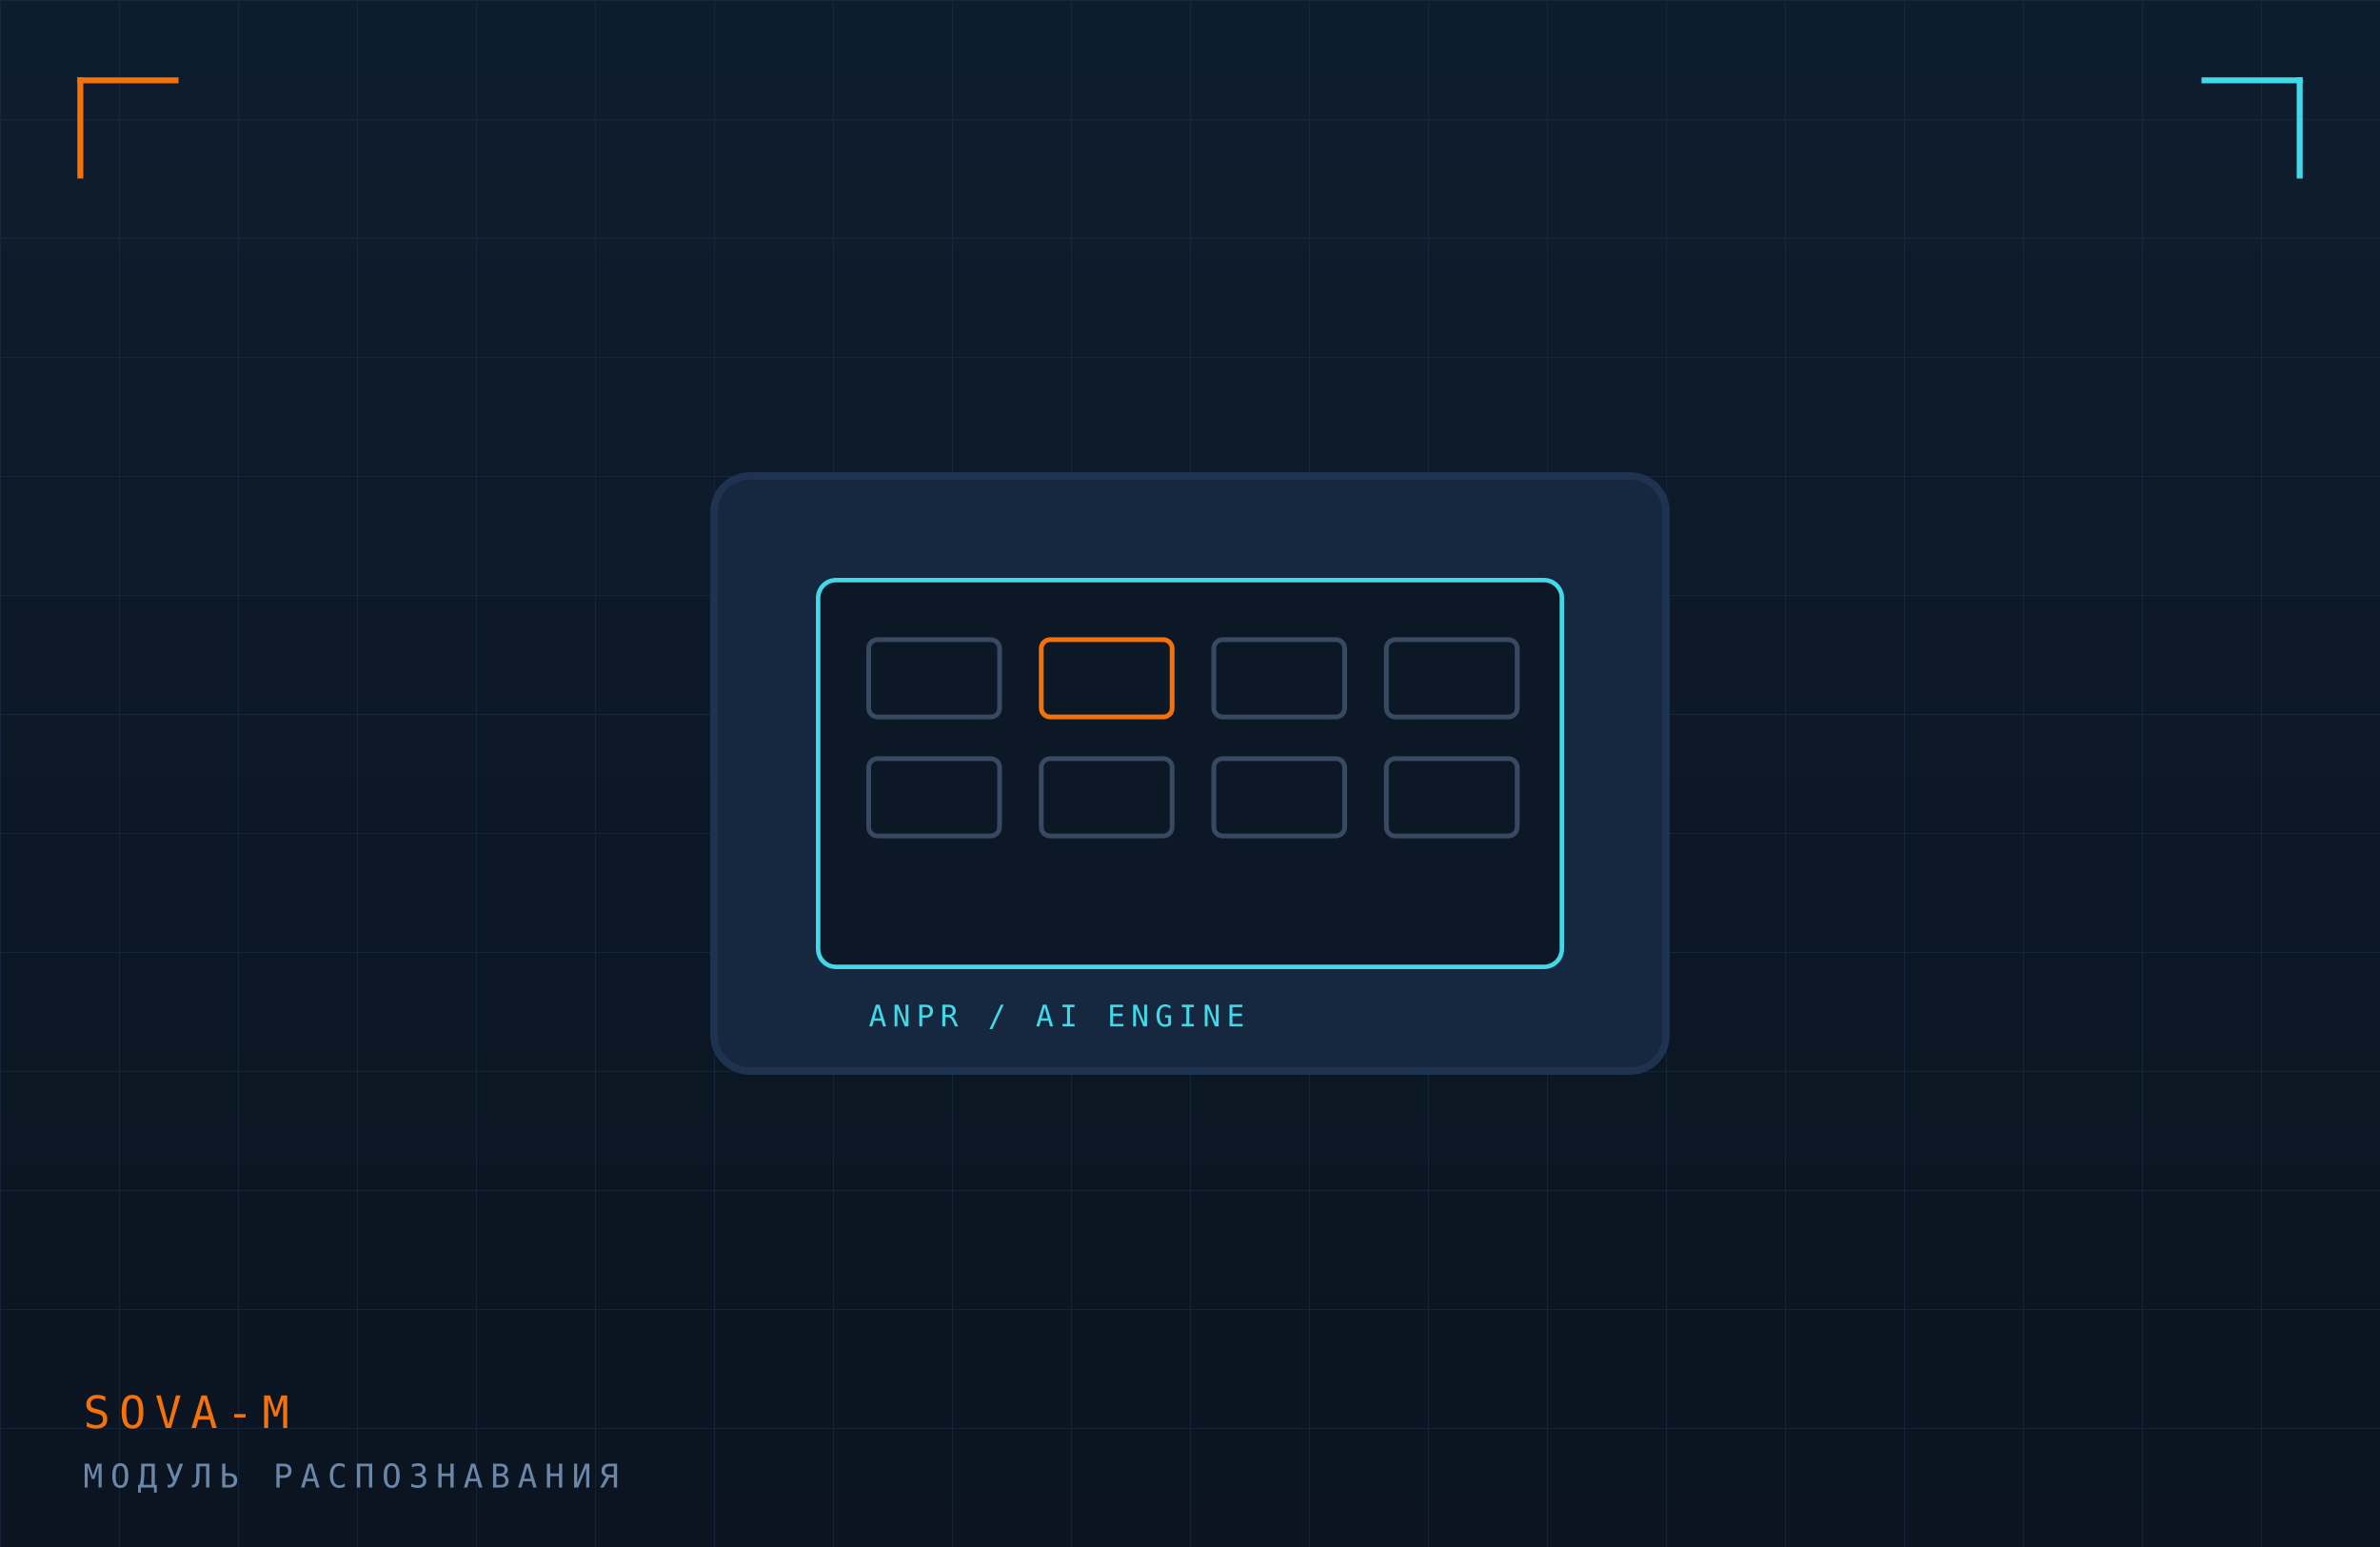
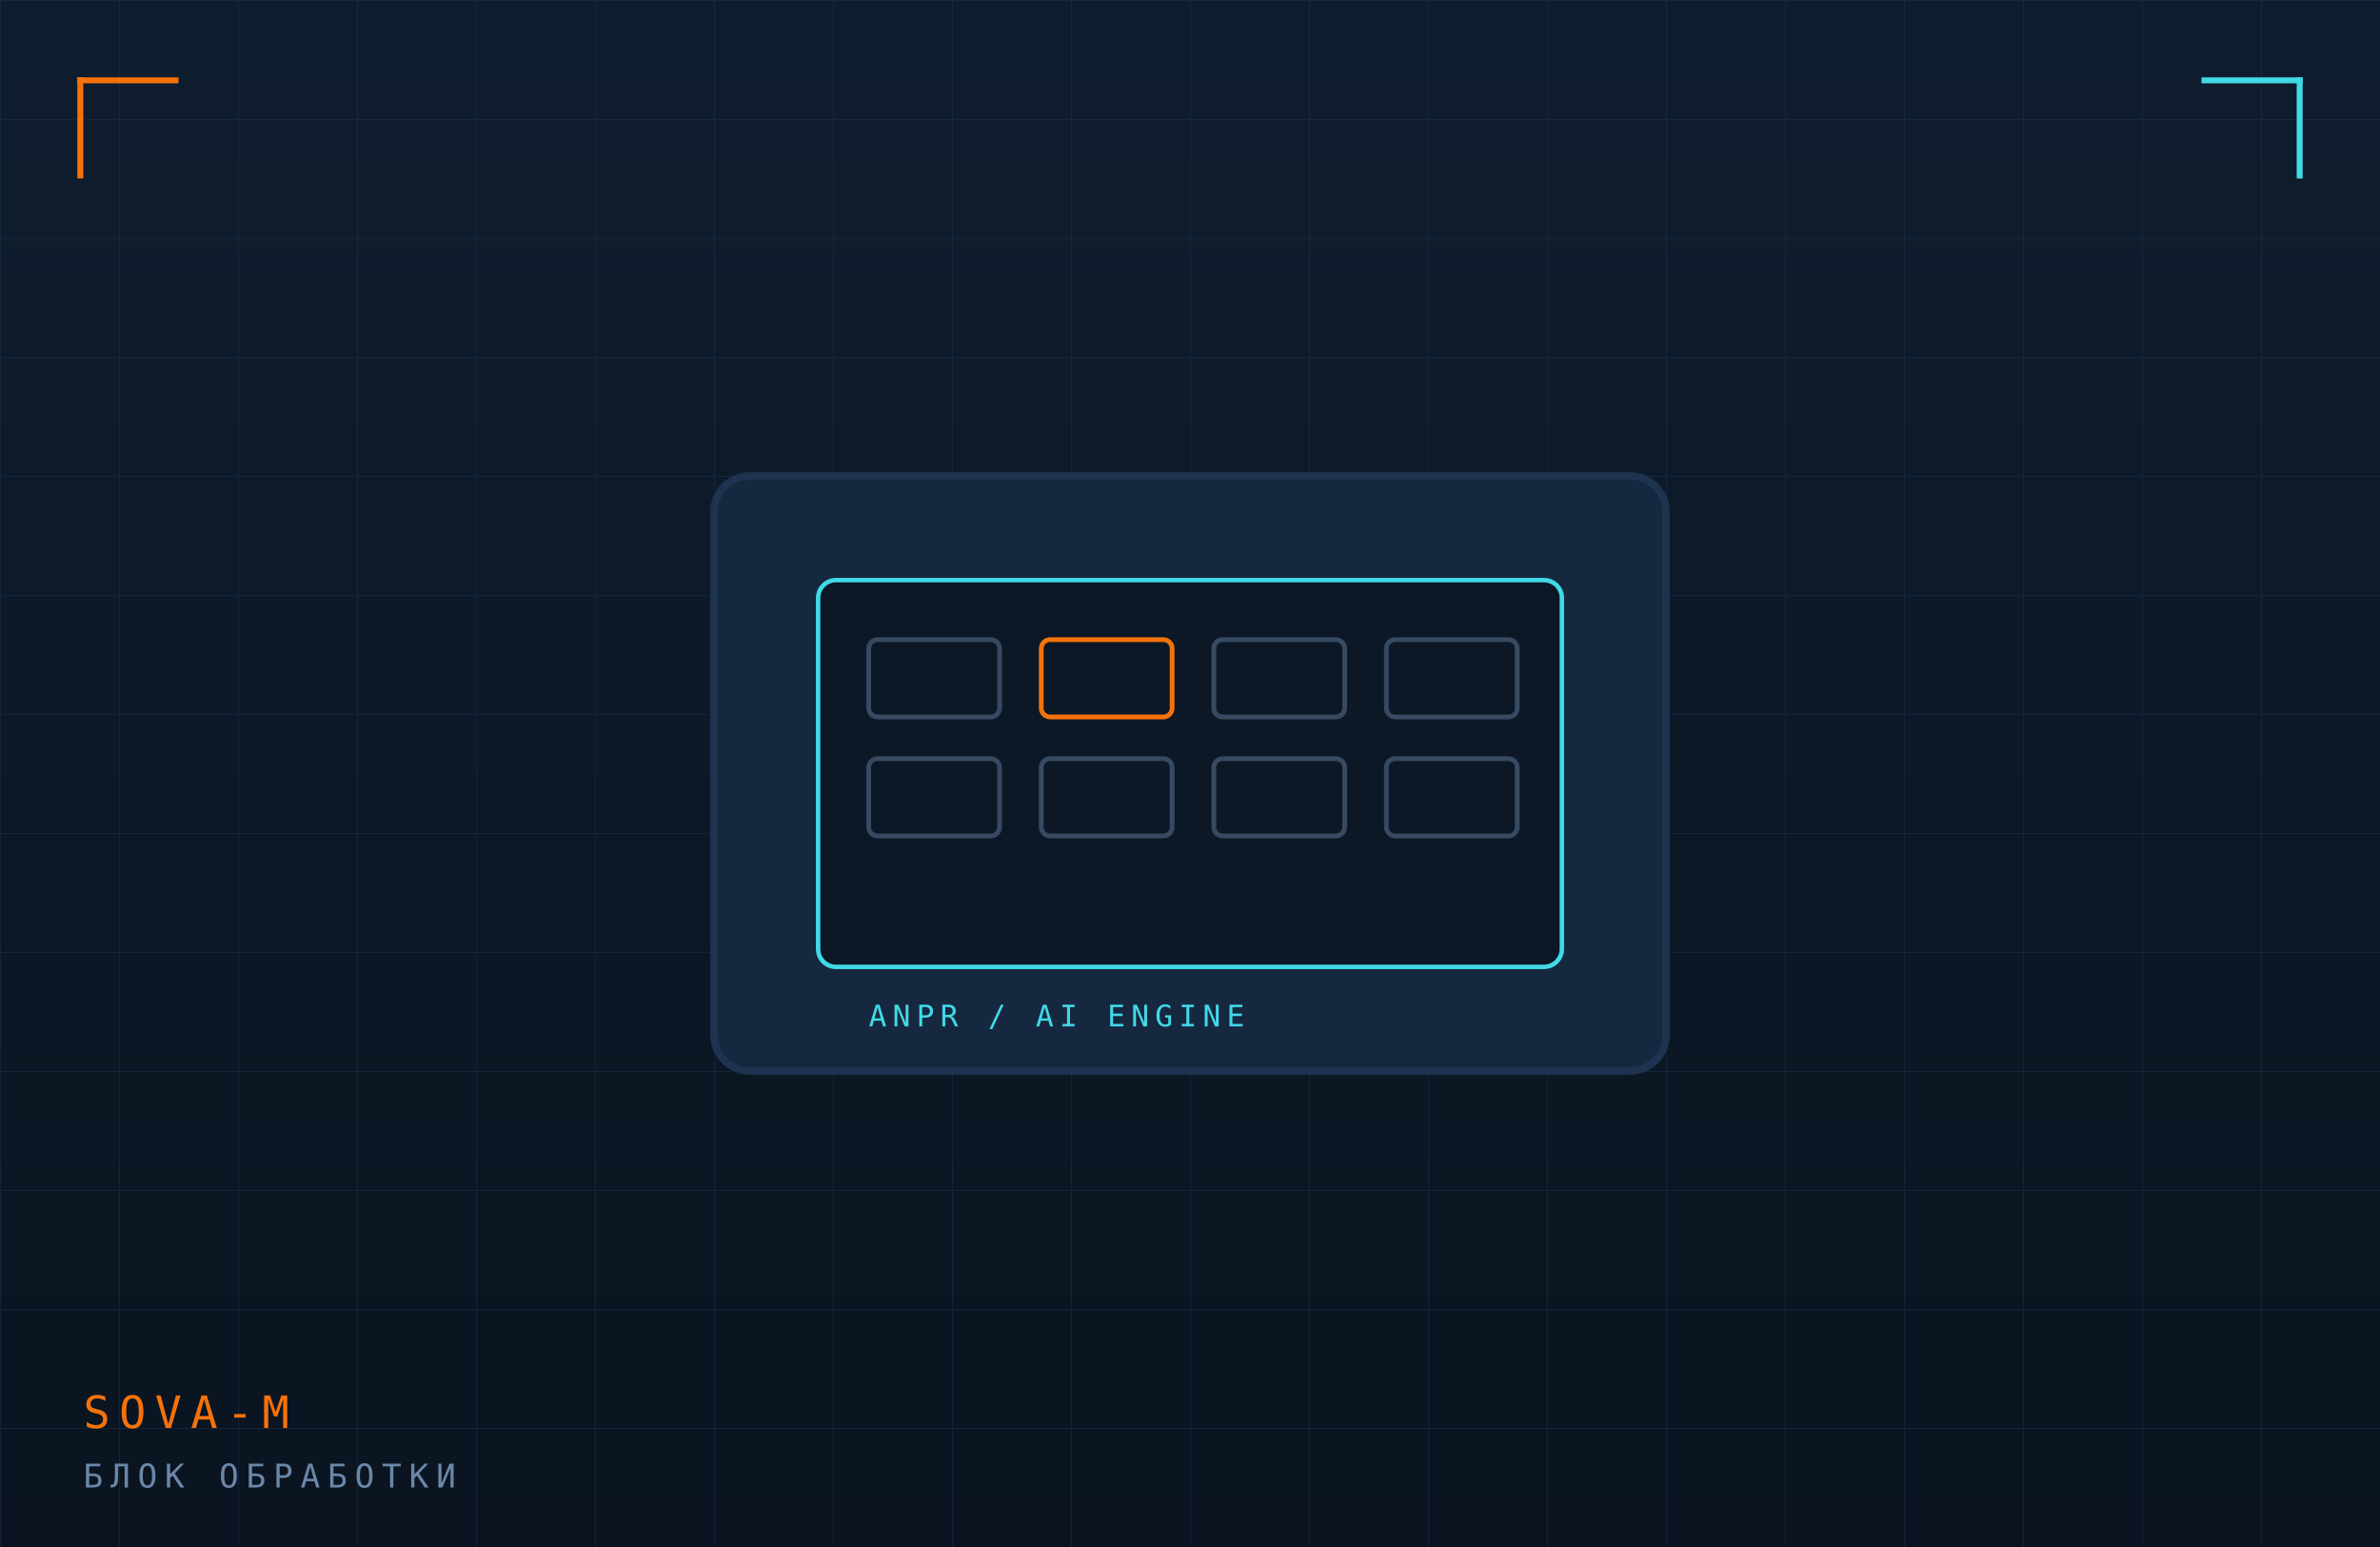
<svg xmlns="http://www.w3.org/2000/svg" viewBox="0 0 800 520" width="800" height="520">
  <defs>
    <linearGradient id="sky" x1="0" y1="0" x2="0" y2="1">
      <stop offset="0" stop-color="#0E1D2E" />
      <stop offset="1" stop-color="#0B1420" />
    </linearGradient>
-     <linearGradient id="body" x1="0" y1="0" x2="1" y2="1">
-       <stop offset="0" stop-color="#25405F" />
-       <stop offset="1" stop-color="#16283F" />
-     </linearGradient>
-     <pattern id="grid" width="40" height="40" patternUnits="userSpaceOnUse">
+     <pattern id="g" width="40" height="40" patternUnits="userSpaceOnUse">
      <path d="M40 0H0V40" fill="none" stroke="#1E3350" stroke-width="0.6" opacity="0.5" />
    </pattern>
  </defs>
  <rect width="800" height="520" fill="url(#sky)" />
-   <rect width="800" height="520" fill="url(#grid)" />
+   <rect width="800" height="520" fill="url(#g)" />
  <rect x="240" y="160" width="320" height="200" rx="12" fill="#16283F" stroke="#1E3350" stroke-width="2.5" />
  <rect x="275" y="195" width="250" height="130" rx="6" fill="#0C1826" stroke="#41D9E8" stroke-width="1.5" />
  <rect x="292" y="215" width="44" height="26" rx="3" fill="none" stroke="#6B87A8" stroke-width="1.6" opacity="0.45" />
  <rect x="350" y="215" width="44" height="26" rx="3" fill="none" stroke="#F5720A" stroke-width="1.6" opacity="1" />
  <rect x="408" y="215" width="44" height="26" rx="3" fill="none" stroke="#6B87A8" stroke-width="1.6" opacity="0.45" />
  <rect x="466" y="215" width="44" height="26" rx="3" fill="none" stroke="#6B87A8" stroke-width="1.6" opacity="0.45" />
  <rect x="292" y="255" width="44" height="26" rx="3" fill="none" stroke="#6B87A8" stroke-width="1.6" opacity="0.45" />
  <rect x="350" y="255" width="44" height="26" rx="3" fill="none" stroke="#6B87A8" stroke-width="1.6" opacity="0.45" />
  <rect x="408" y="255" width="44" height="26" rx="3" fill="none" stroke="#6B87A8" stroke-width="1.6" opacity="0.45" />
  <rect x="466" y="255" width="44" height="26" rx="3" fill="none" stroke="#6B87A8" stroke-width="1.6" opacity="0.45" />
  <text x="292" y="345" font-family="monospace" font-size="10" fill="#41D9E8" letter-spacing="2">ANPR / AI ENGINE</text>
  <text x="28" y="480" font-family="'JetBrains Mono',monospace" font-size="15" letter-spacing="3" fill="#F5720A">SOVA-M</text>
-   <text x="28" y="500" font-family="'JetBrains Mono',monospace" font-size="11" letter-spacing="2.5" fill="#6B87A8">МОДУЛЬ РАСПОЗНАВАНИЯ</text>
+   <text x="28" y="500" font-family="'JetBrains Mono',monospace" font-size="11" letter-spacing="2.5" fill="#6B87A8">БЛОК ОБРАБОТКИ</text>
  <rect x="26" y="26" width="34" height="2" fill="#F5720A" />
  <rect x="26" y="26" width="2" height="34" fill="#F5720A" />
  <rect x="740" y="26" width="34" height="2" fill="#41D9E8" />
  <rect x="772" y="26" width="2" height="34" fill="#41D9E8" />
</svg>
